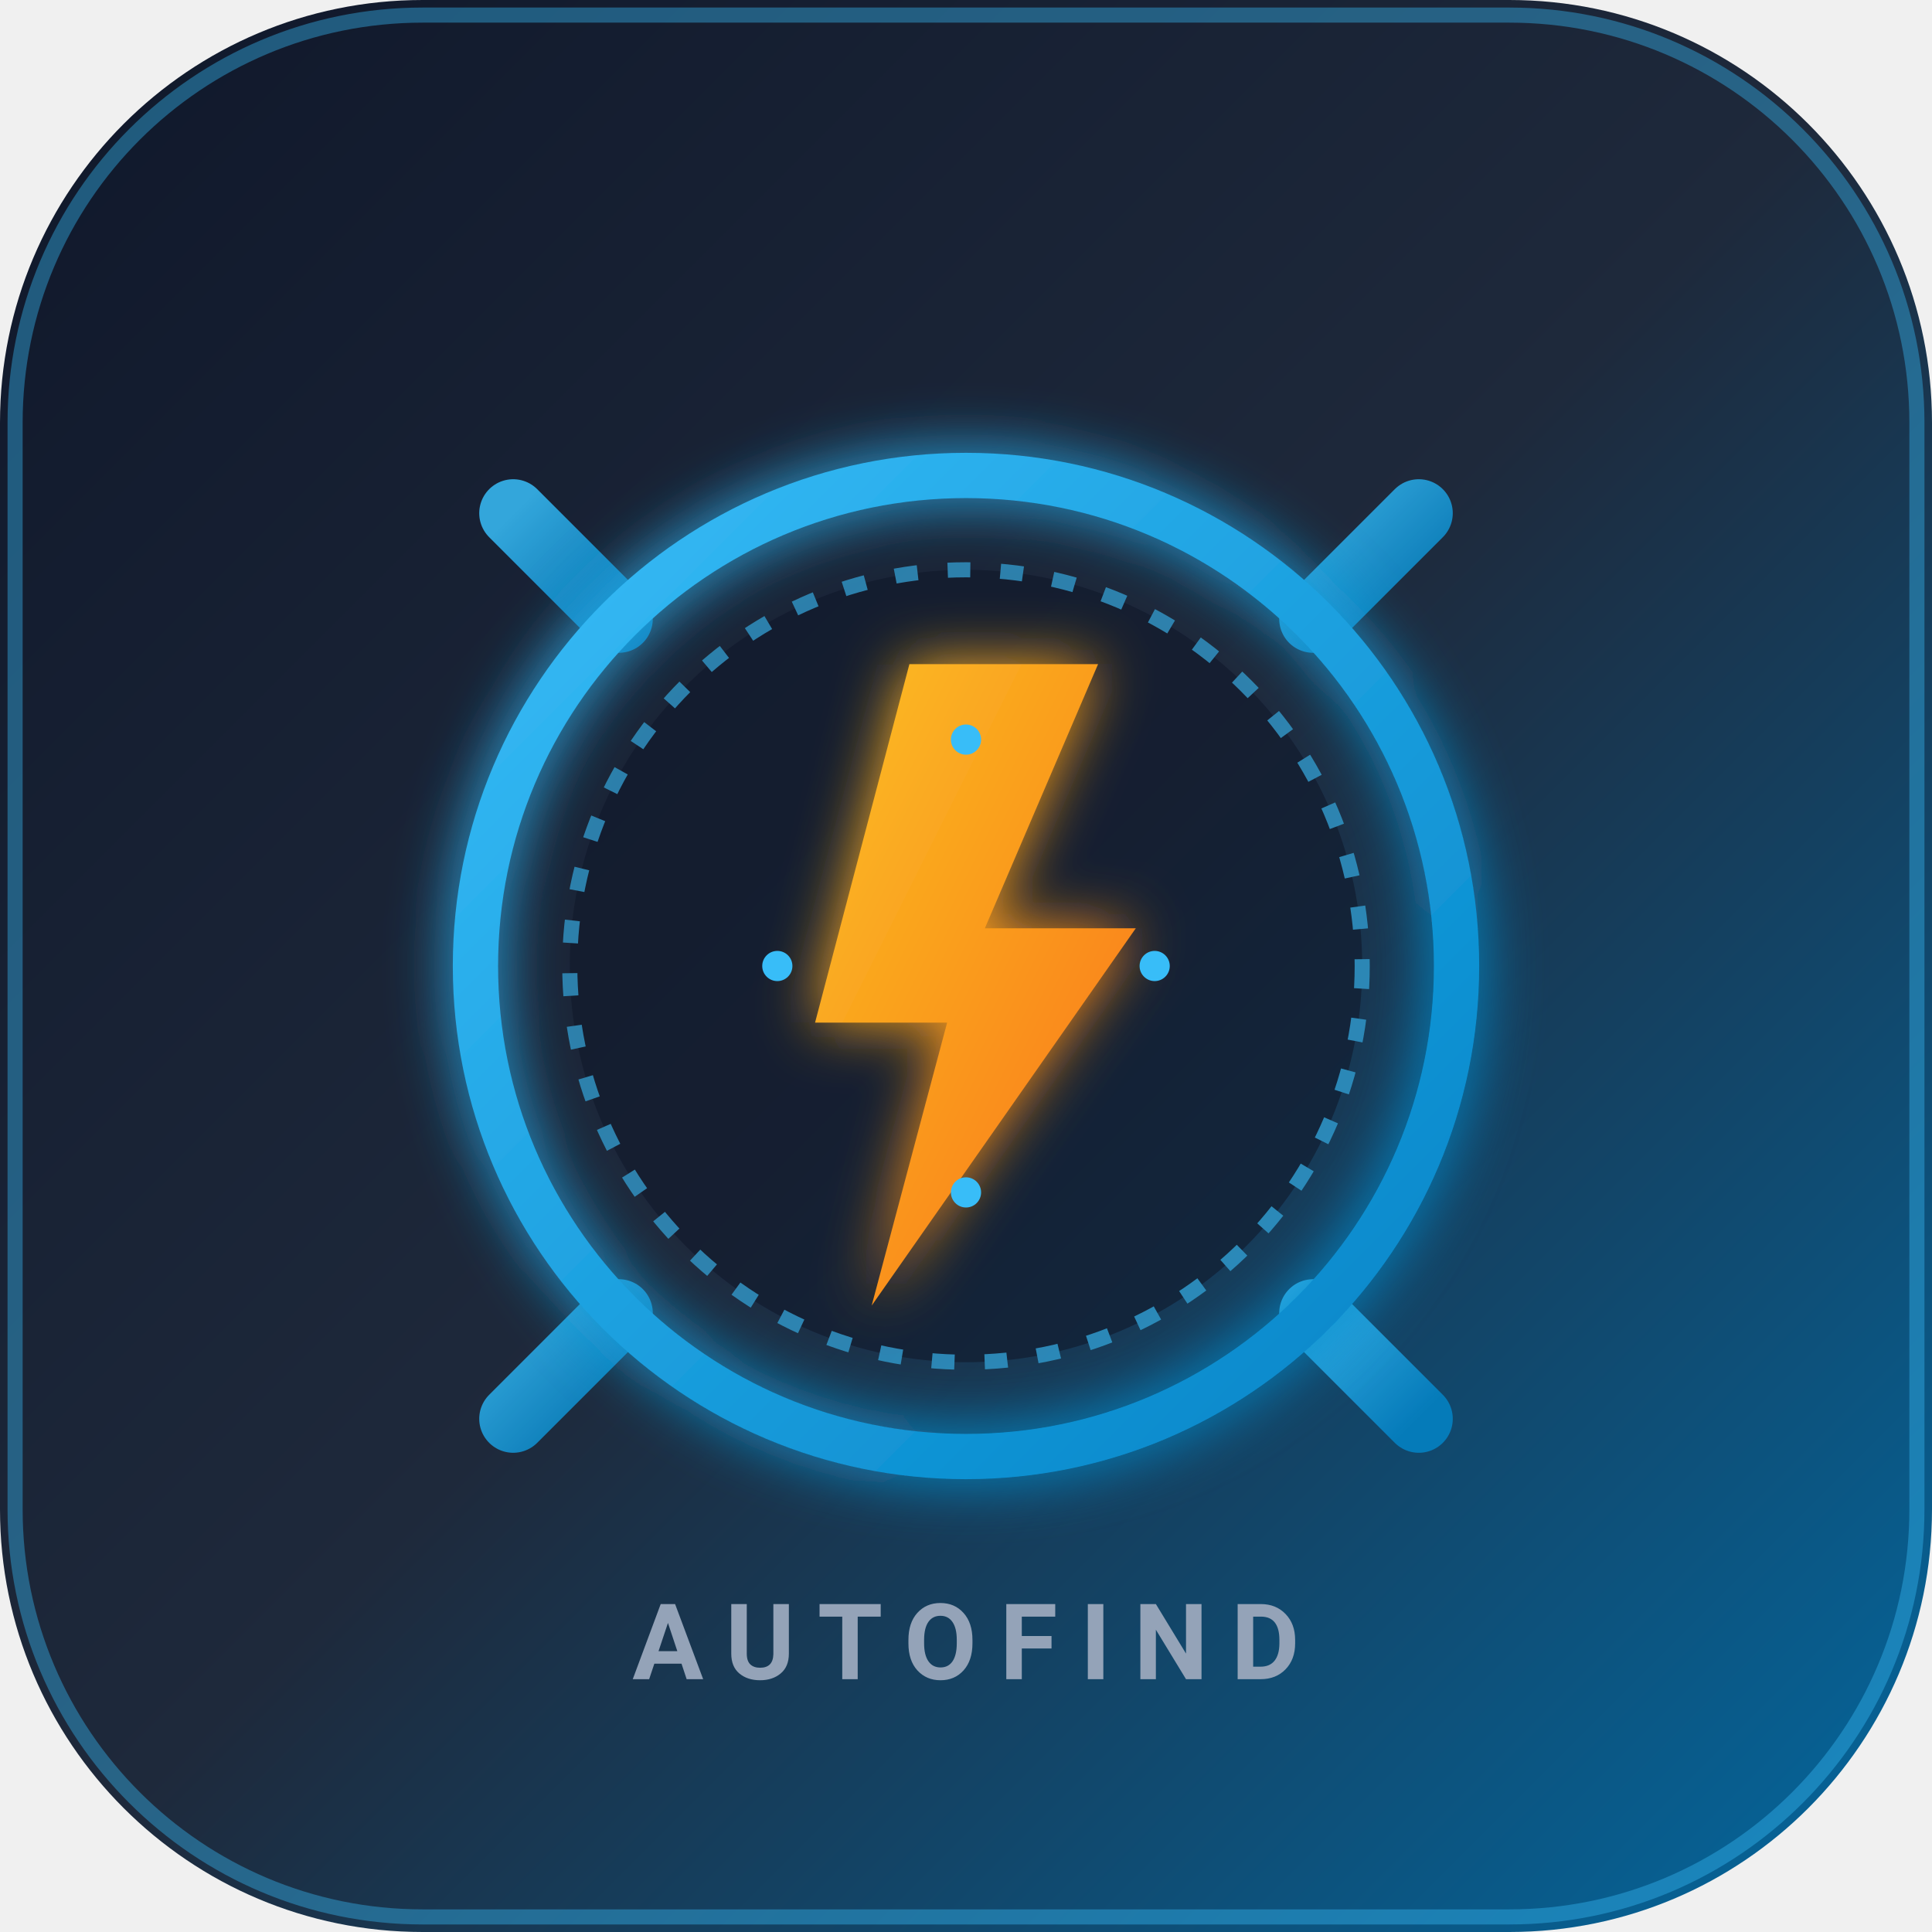
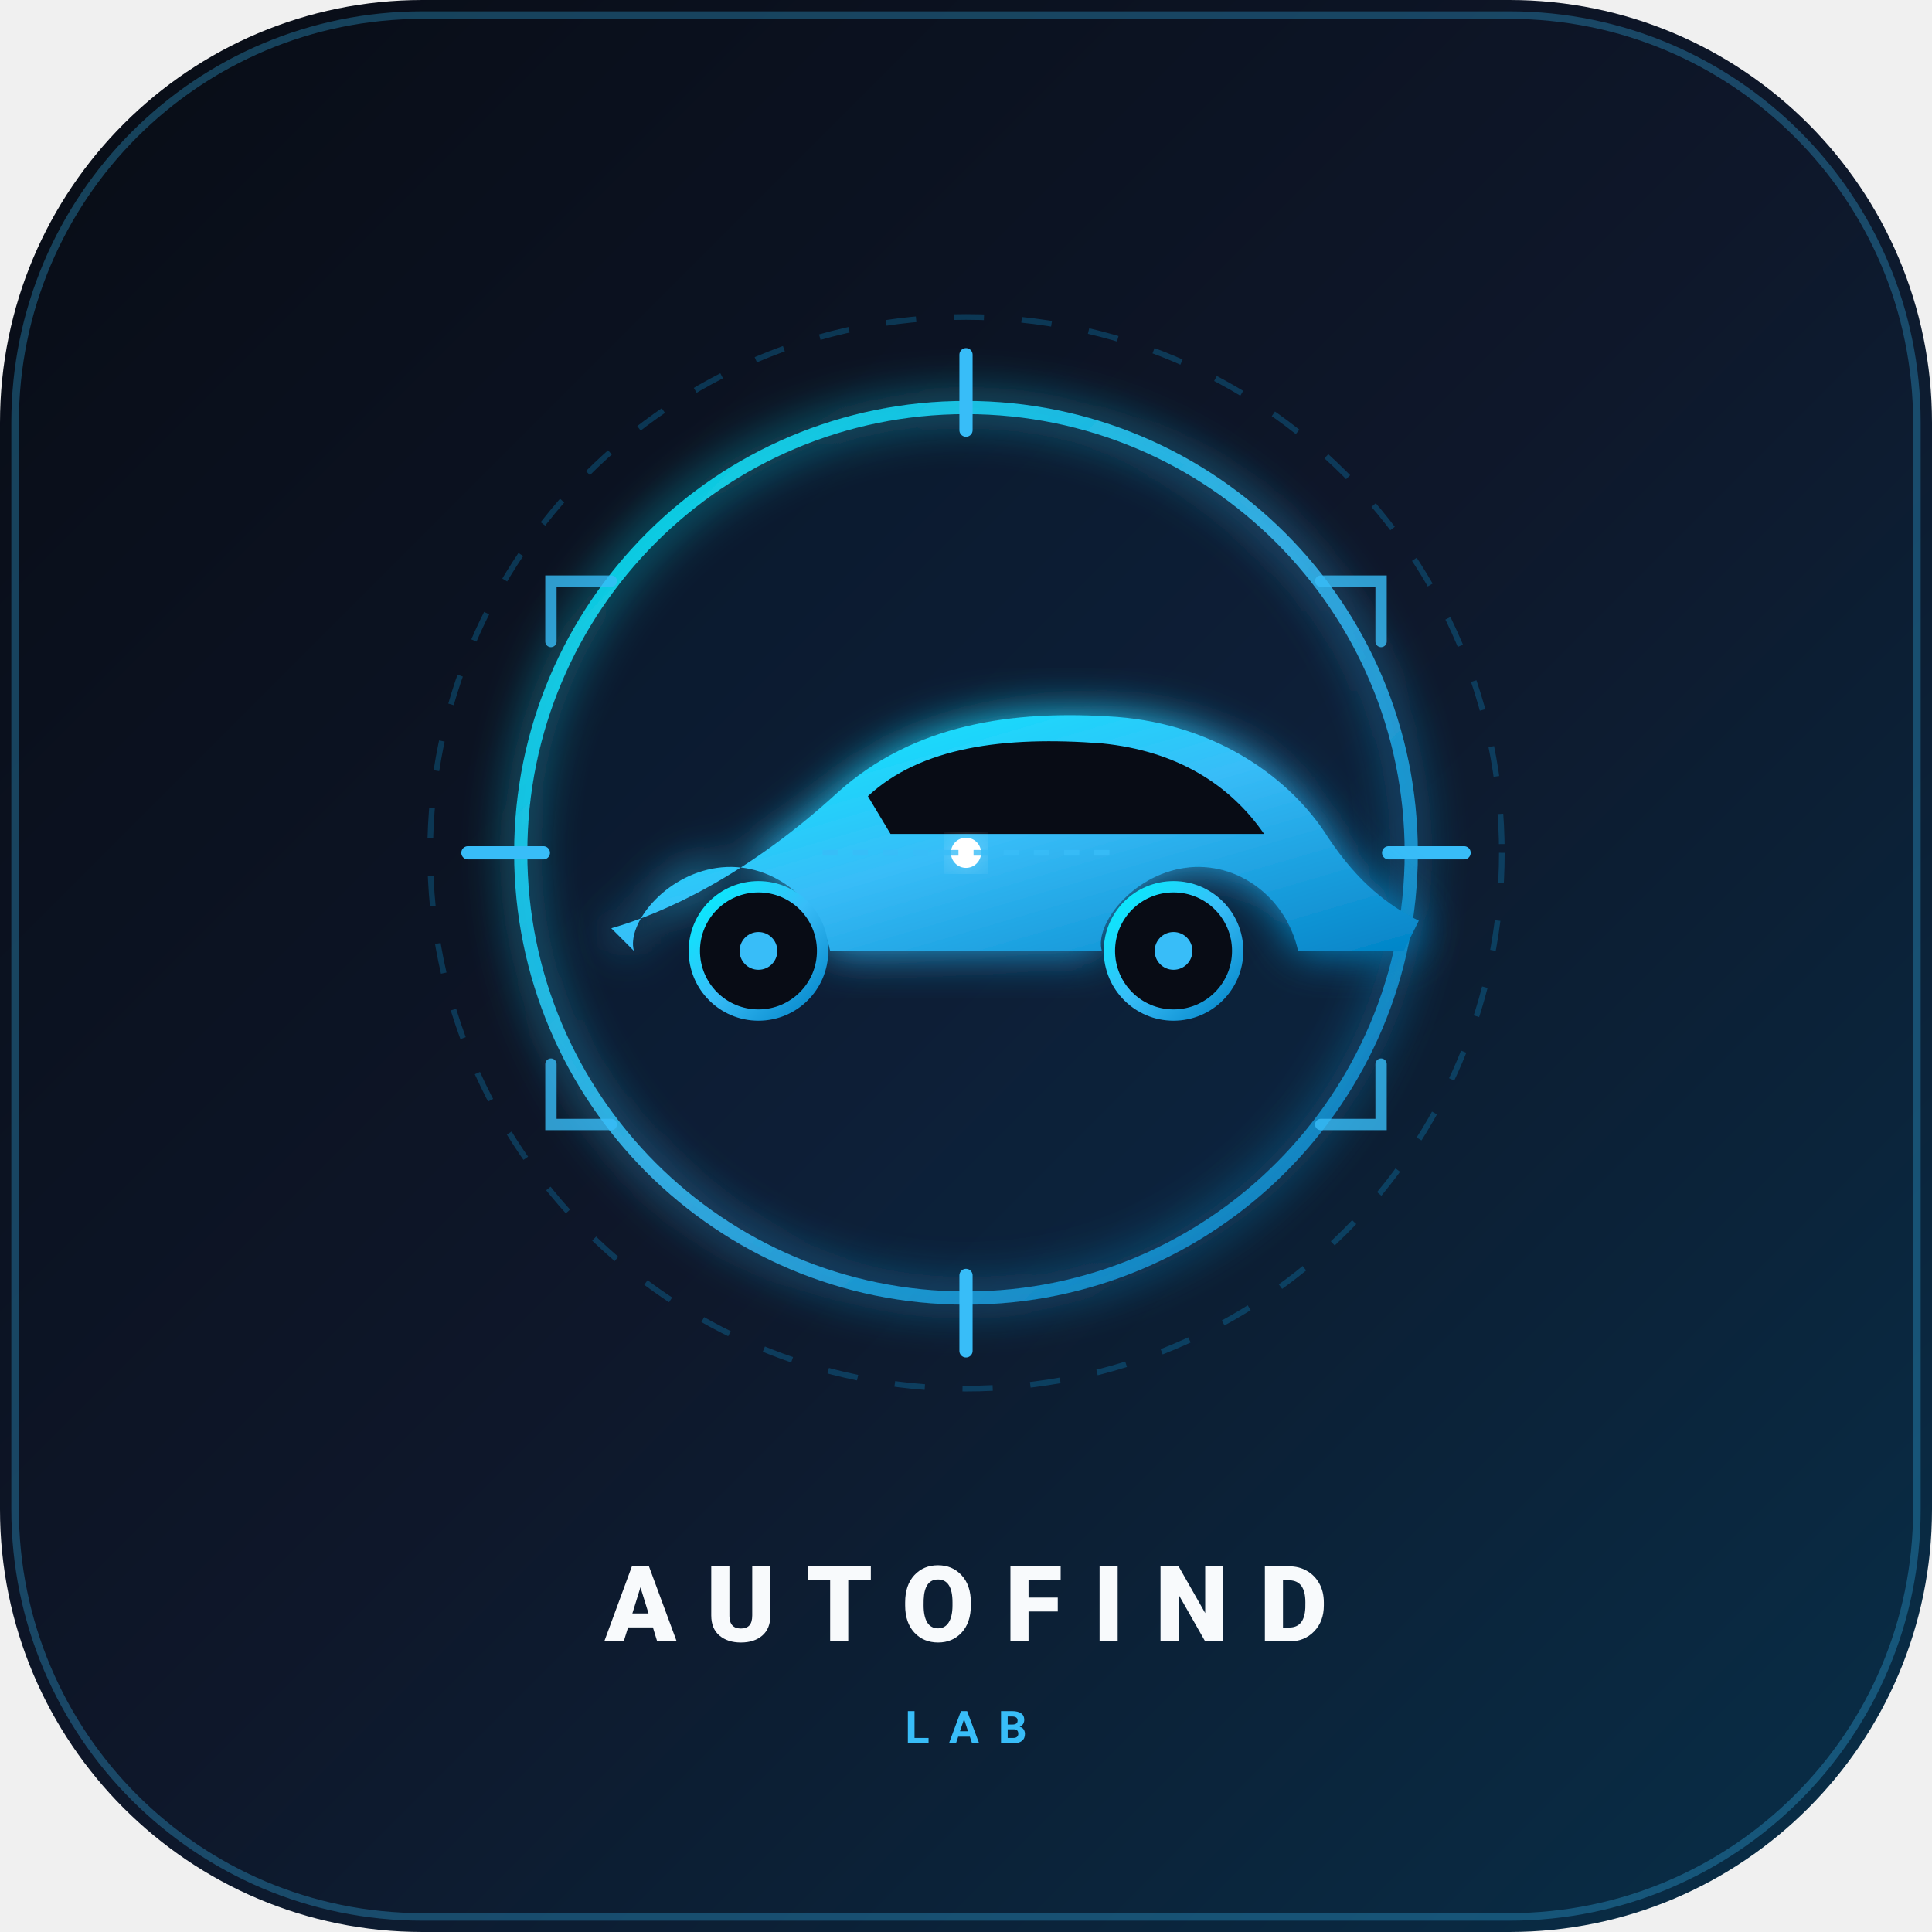
<svg xmlns="http://www.w3.org/2000/svg" viewBox="0 0 512 512" width="512" height="512">
  <defs>
    <linearGradient id="bgGrad" x1="0%" y1="0%" x2="100%" y2="100%">
-       <stop offset="0%" stop-color="#0f172a" />
-       <stop offset="50%" stop-color="#1e293b" />
-       <stop offset="100%" stop-color="#0369a1" />
+       <stop offset="0%" stop-color="#080c15" />
+       <stop offset="50%" stop-color="#0e172a" />
+       <stop offset="100%" stop-color="#082f49" />
    </linearGradient>
-     <linearGradient id="neonCyan" x1="0%" y1="0%" x2="100%" y2="100%">
-       <stop offset="0%" stop-color="#38bdf8" />
+     <linearGradient id="cyanGlow" x1="0%" y1="0%" x2="100%" y2="100%">
+       <stop offset="0%" stop-color="#00f2fe" />
+       <stop offset="50%" stop-color="#38bdf8" />
      <stop offset="100%" stop-color="#0284c7" />
    </linearGradient>
-     <linearGradient id="amberGlow" x1="0%" y1="0%" x2="100%" y2="100%">
-       <stop offset="0%" stop-color="#fbbf24" />
-       <stop offset="100%" stop-color="#f97316" />
+     <linearGradient id="accentGrad" x1="0%" y1="0%" x2="100%" y2="0%">
+       <stop offset="0%" stop-color="#38bdf8" />
+       <stop offset="100%" stop-color="#06b6d4" />
    </linearGradient>
    <filter id="glow" x="-20%" y="-20%" width="140%" height="140%">
-       <feGaussianBlur stdDeviation="8" result="blur" />
+       <feGaussianBlur stdDeviation="6" result="blur" />
      <feComposite in="SourceGraphic" in2="blur" operator="over" />
    </filter>
  </defs>
  <rect width="512" height="512" rx="112" fill="url(#bgGrad)" />
-   <rect width="504" height="504" x="4" y="4" rx="108" fill="none" stroke="#38bdf8" stroke-width="4" stroke-opacity="0.4" />
-   <g transform="translate(256, 256)">
-     <g stroke="url(#neonCyan)" stroke-width="18" stroke-linecap="round" opacity="0.85">
-       <line x1="0" y1="-170" x2="0" y2="-130" />
-       <line x1="120" y1="-120" x2="92" y2="-92" />
-       <line x1="170" y1="0" x2="130" y2="0" />
-       <line x1="120" y1="120" x2="92" y2="92" />
-       <line x1="0" y1="170" x2="0" y2="130" />
-       <line x1="-120" y1="120" x2="-92" y2="92" />
-       <line x1="-170" y1="0" x2="-130" y2="0" />
-       <line x1="-120" y1="-120" x2="-92" y2="-92" />
-     </g>
-     <circle r="130" fill="none" stroke="url(#neonCyan)" stroke-width="12" filter="url(#glow)" />
-     <circle r="105" fill="#0f172a" stroke="#38bdf8" stroke-width="4" stroke-dasharray="6,8" opacity="0.6" />
-     <path d="M-15,-80 L35,-80 L5,-10 L45,-10 L-25,90 L-5,15 L-40,15 Z" fill="url(#amberGlow)" filter="url(#glow)" />
-     <circle cx="0" cy="-60" r="4" fill="#38bdf8" />
-     <circle cx="50" cy="0" r="4" fill="#38bdf8" />
-     <circle cx="-50" cy="0" r="4" fill="#38bdf8" />
-     <circle cx="0" cy="60" r="4" fill="#38bdf8" />
+   <rect width="504" height="504" x="4" y="4" rx="108" fill="none" stroke="#38bdf8" stroke-width="2" stroke-opacity="0.3" />
+   <g id="finder-hud">
+     <circle cx="256" cy="226" r="142" fill="none" stroke="#0ea5e9" stroke-width="1.5" stroke-opacity="0.25" stroke-dasharray="8, 10" />
+     <circle cx="256" cy="226" r="118" fill="rgba(14, 165, 233, 0.03)" stroke="url(#cyanGlow)" stroke-width="3.5" stroke-opacity="0.85" filter="url(#glow)" />
+     <line x1="256" y1="94" x2="256" y2="114" stroke="#38bdf8" stroke-width="3.5" stroke-linecap="round" />
+     <line x1="256" y1="338" x2="256" y2="358" stroke="#38bdf8" stroke-width="3.5" stroke-linecap="round" />
+     <line x1="124" y1="226" x2="144" y2="226" stroke="#38bdf8" stroke-width="3.5" stroke-linecap="round" />
+     <line x1="368" y1="226" x2="388" y2="226" stroke="#38bdf8" stroke-width="3.5" stroke-linecap="round" />
+     <path d="M 162,154 L 146,154 L 146,170" stroke="#38bdf8" stroke-width="3" fill="none" stroke-linecap="round" opacity="0.8" />
+     <path d="M 350,154 L 366,154 L 366,170" stroke="#38bdf8" stroke-width="3" fill="none" stroke-linecap="round" opacity="0.8" />
+     <path d="M 146,282 L 146,298 L 162,298" stroke="#38bdf8" stroke-width="3" fill="none" stroke-linecap="round" opacity="0.8" />
+     <path d="M 366,282 L 366,298 L 350,298" stroke="#38bdf8" stroke-width="3" fill="none" stroke-linecap="round" opacity="0.8" />
  </g>
-   <text x="256" y="445" text-anchor="middle" fill="#94a3b8" font-family="-apple-system, BlinkMacSystemFont, 'Segoe UI', Roboto, sans-serif" font-size="28" font-weight="700" letter-spacing="6">AUTOFIND</text>
+   <g id="car-silhouette">
+     <path d="M 162,246 C 176,242 198,232 222,210 C 242,192 268,188 296,190 C 322,192 342,206 352,222 C 360,234 368,240 376,244 L 372,252 C 362,252 352,252 344,252 C 341,238 328,228 314,230 C 300,232 290,245 292,252 L 220,252 C 217,238 204,228 190,230 C 176,232 166,245 168,252 Z" fill="url(#cyanGlow)" filter="url(#glow)" />
+     <path d="M 230,211 C 244,198 266,195 292,197 C 312,199 326,208 335,221 L 236,221 Z" fill="#080c15" />
+     <circle cx="201" cy="252" r="17" fill="#080c15" stroke="url(#cyanGlow)" stroke-width="3" />
+     <circle cx="201" cy="252" r="5" fill="#38bdf8" />
+     <circle cx="311" cy="252" r="17" fill="#080c15" stroke="url(#cyanGlow)" stroke-width="3" />
+     <circle cx="311" cy="252" r="5" fill="#38bdf8" />
+     <circle cx="256" cy="226" r="4" fill="#ffffff" filter="url(#glow)" />
+     <line x1="218" y1="226" x2="294" y2="226" stroke="#38bdf8" stroke-width="1.5" stroke-dasharray="4, 4" opacity="0.8" />
+   </g>
+   <text x="256" y="435" text-anchor="middle" fill="#f8fafc" font-family="-apple-system, BlinkMacSystemFont, 'Segoe UI', Roboto, sans-serif" font-size="28" font-weight="800" letter-spacing="8">AUTOFIND</text>
+   <text x="256" y="462" text-anchor="middle" fill="#38bdf8" font-family="-apple-system, BlinkMacSystemFont, 'Segoe UI', Roboto, sans-serif" font-size="12" font-weight="700" letter-spacing="5">LAB</text>
</svg>
